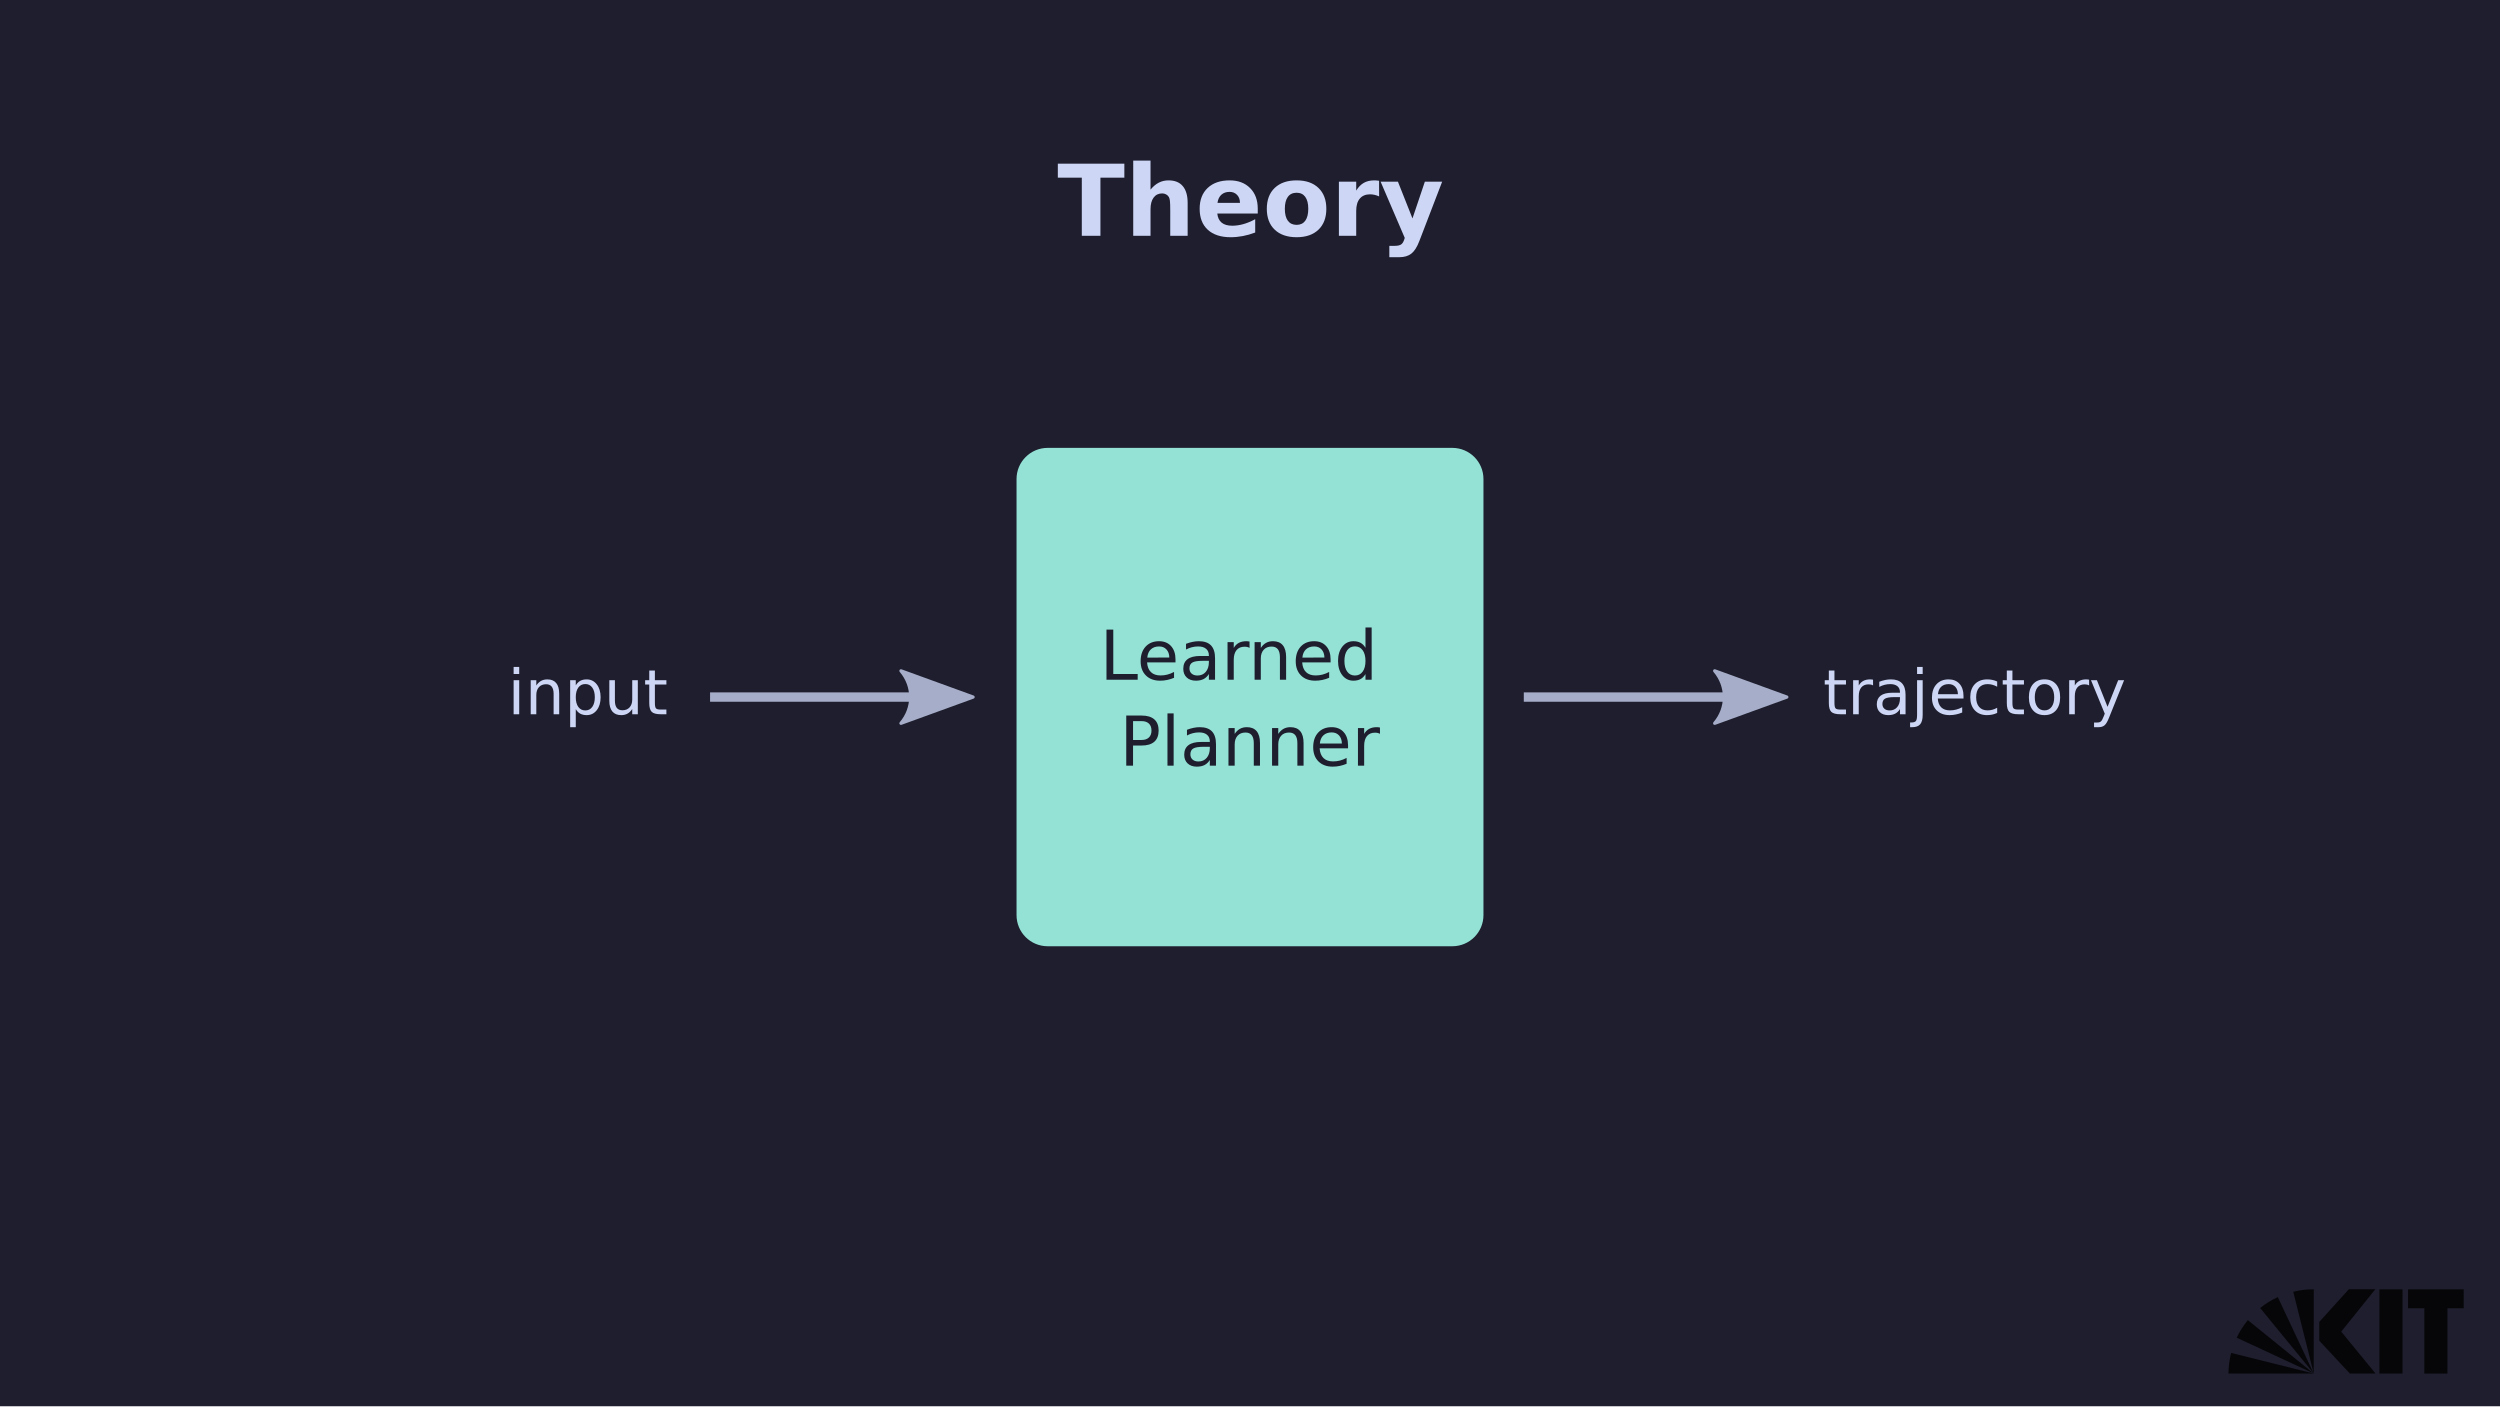
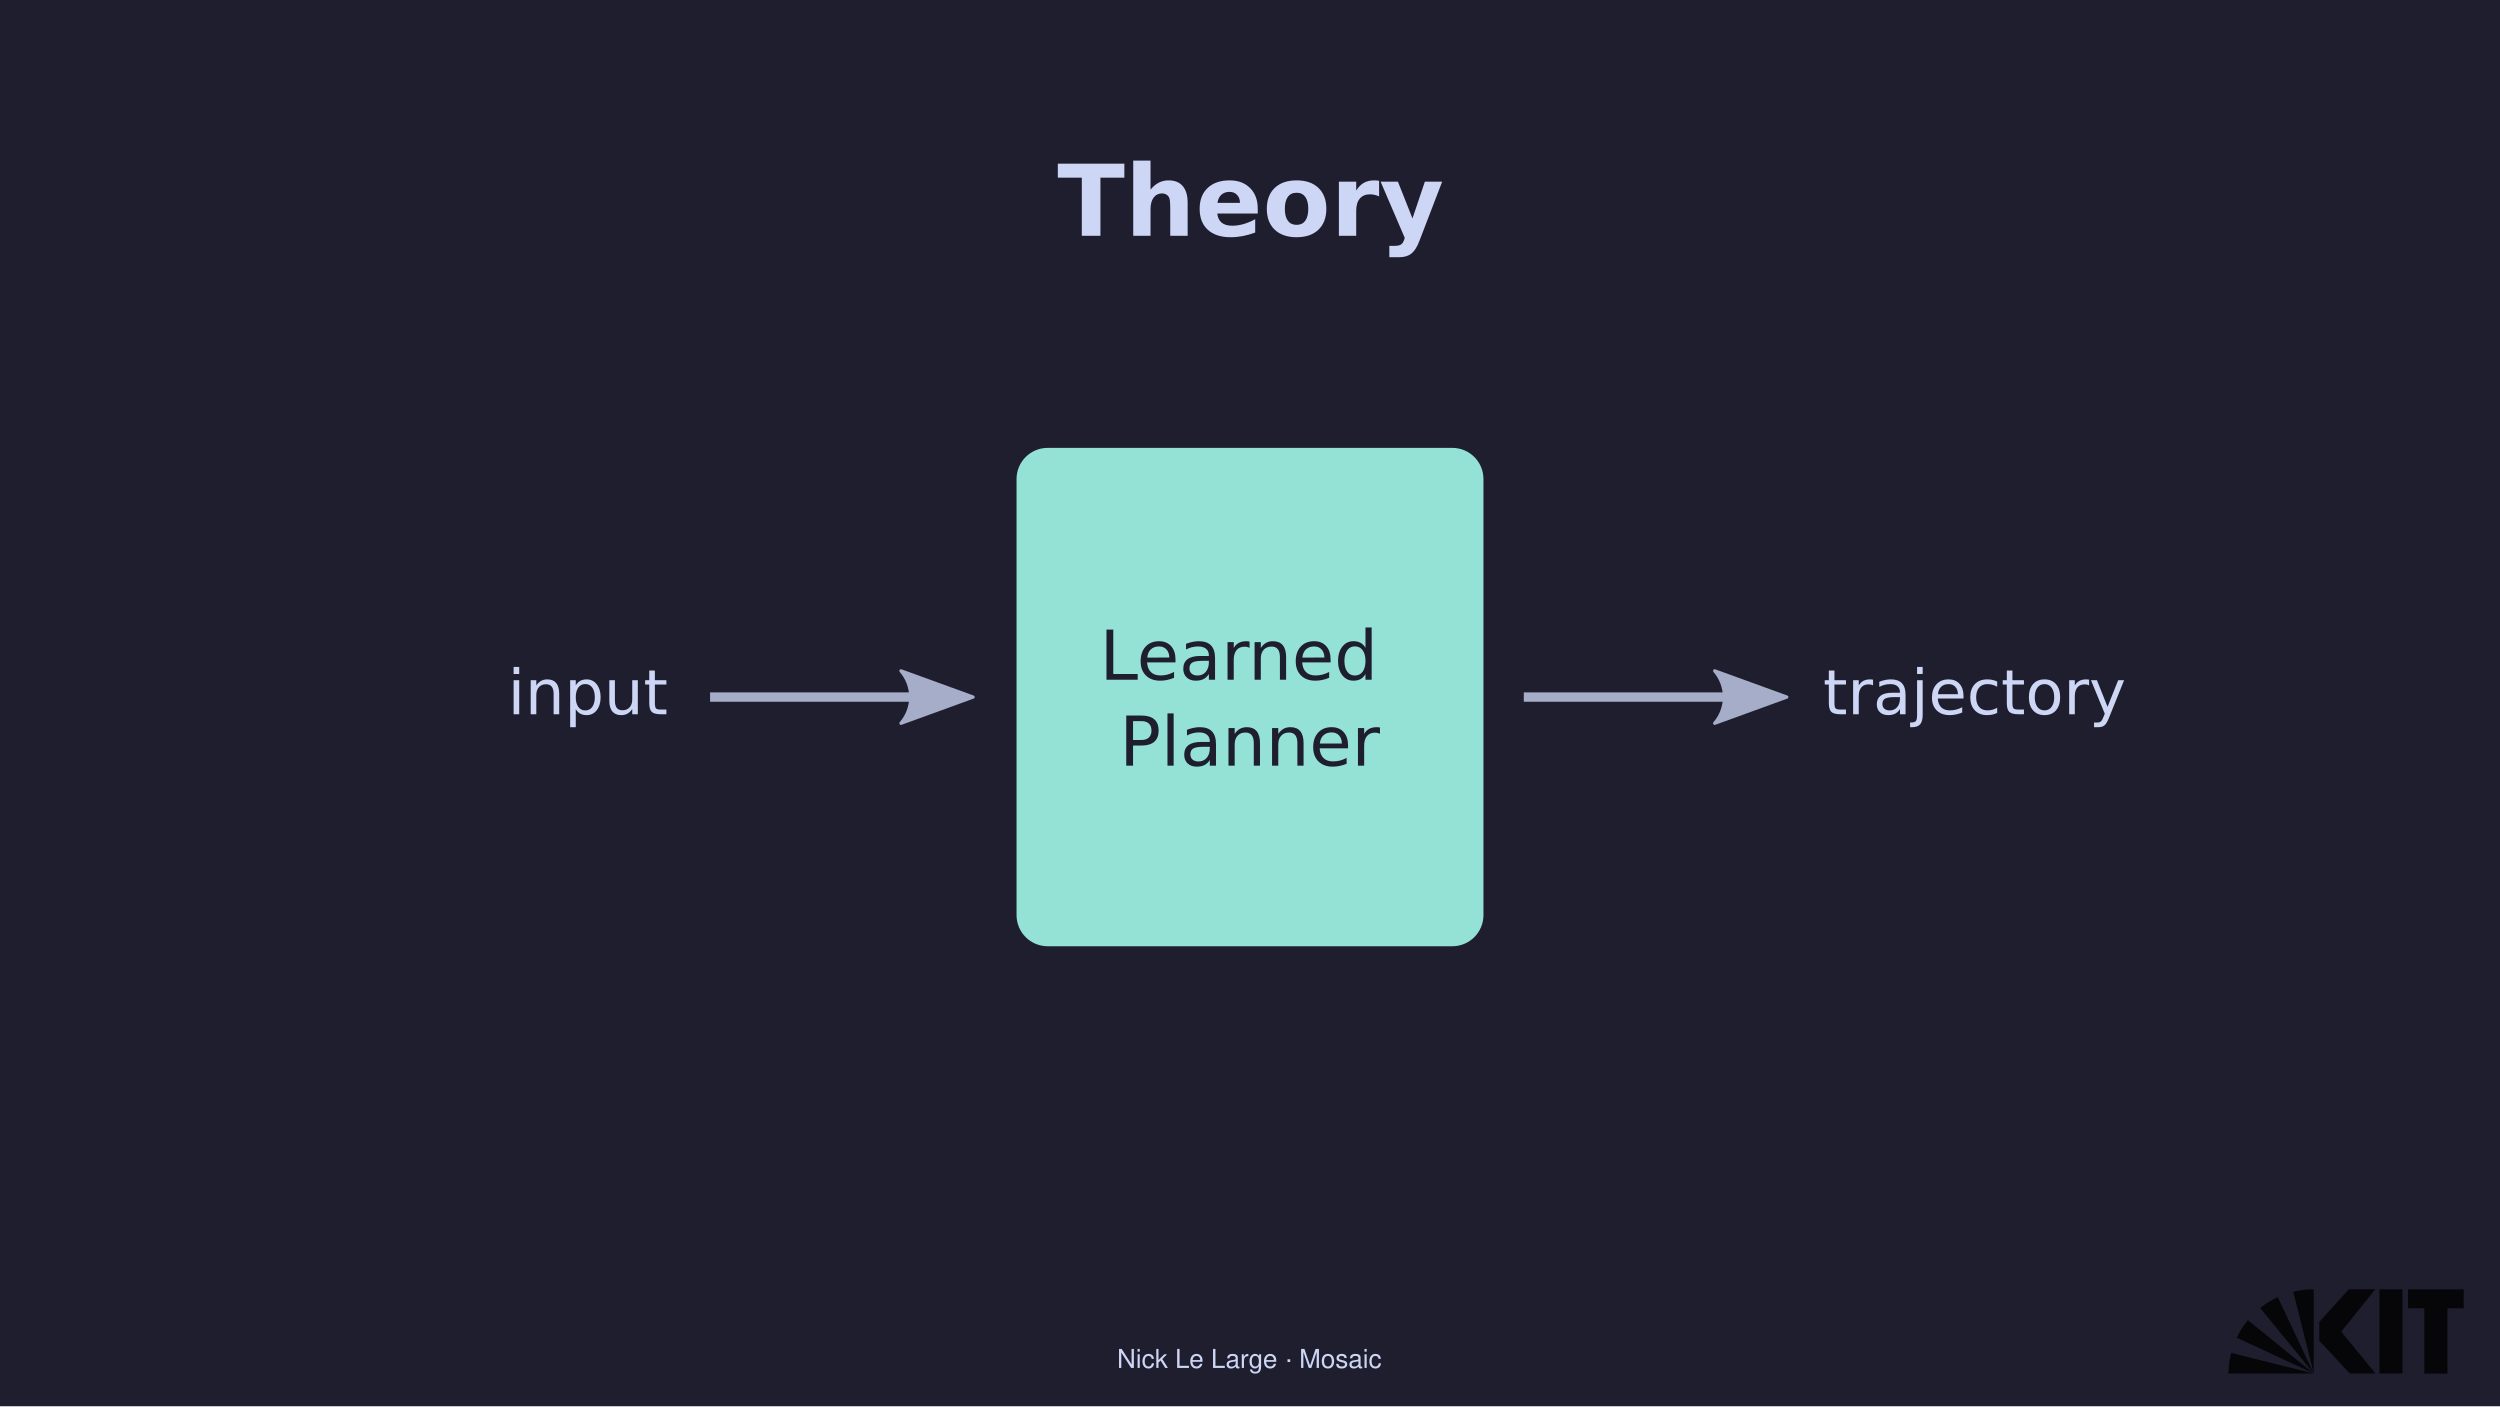
<svg xmlns="http://www.w3.org/2000/svg" xmlns:ns1="urn:inkflow" ns1:parent="base" viewBox="0 0 1920 1080" width="1920" height="1080" font-family="DejaVu Sans" version="2.0" id="svg12" standalone="no">
-   <g ns1:layout-src="base" ns1:layout-hash="97dbf13f" id="g5">
-     <rect width="1920" height="1080" id="rect1" class="inkflow-fill-bg" />
-     <g class="kit-logo-mark" opacity="0.8" transform="translate(1709.592,985.4718) scale(0.1854084)" id="kit-logo">
-       <path d="m984.51,25.416-230.514,0,0,78.511,67.398,0,0,270.666,95.719,0,0-270.666,67.397,0,0-78.511zm-253.458,348.819h-95.719v-348.819h95.719v348.819zm-111.852,0-106.474,0-126.55-135.871,0-77.794,122.606-135.513,109.701,0-141.248,175.665,141.965,173.513z" fill-rule="evenodd" id="path1" />
-       <path d="M90.416,153.041c-18.284,22.227-34.057,46.605-46.247,72.775l319.064,148.418-272.817-221.193z" fill-rule="evenodd" id="path2" />
-       <path d="M363.233,374.235,214.456,57.681c-26.529,12.189-50.907,27.246-73.134,45.171l221.91,271.383z" fill-rule="evenodd" id="path3" />
-       <path d="m363.233,374.235,0.358-348.819h-2.868c-28.322,0-55.926,3.585-82.455,10.038l84.964,338.781z" fill-rule="evenodd" id="path4" />
-       <path d="M21.226,288.912c-7.17,27.246-10.755,55.926-11.113,85.322h353.121l-342.007-85.322z" fill-rule="evenodd" id="path5" />
+   <g ns1:layout-src="base" ns1:layout-hash="591ef767">
+     <defs />
+     <g id="g5">
+       <rect width="1920" height="1080" id="rect1" class="inkflow-fill-bg" />
+       <g class="kit-logo-mark" opacity="0.8" transform="translate(1709.592,985.4718) scale(0.1854084)" id="kit-logo">
+         <path d="m984.51,25.416-230.514,0,0,78.511,67.398,0,0,270.666,95.719,0,0-270.666,67.397,0,0-78.511zm-253.458,348.819h-95.719v-348.819h95.719v348.819zm-111.852,0-106.474,0-126.55-135.871,0-77.794,122.606-135.513,109.701,0-141.248,175.665,141.965,173.513z" fill-rule="evenodd" id="path1" />
+         <path d="M90.416,153.041c-18.284,22.227-34.057,46.605-46.247,72.775l319.064,148.418-272.817-221.193z" fill-rule="evenodd" id="path2" />
+         <path d="M363.233,374.235,214.456,57.681c-26.529,12.189-50.907,27.246-73.134,45.171l221.91,271.383z" fill-rule="evenodd" id="path3" />
+         <path d="m363.233,374.235,0.358-348.819h-2.868c-28.322,0-55.926,3.585-82.455,10.038l84.964,338.781z" fill-rule="evenodd" id="path4" />
+         <path d="M21.226,288.912c-7.17,27.246-10.755,55.926-11.113,85.322h353.121l-342.007-85.322z" fill-rule="evenodd" id="path5" />
+       </g>
+       <text xml:space="preserve" x="857.89" y="1050.565" id="text1" style="font-style:normal;font-variant:normal;font-weight:normal;font-stretch:normal;font-size:20px;line-height:1.25;font-family:'Nimbus Sans', Helvetica, Arial-Unicode, Arial, Sans-serif;-inkscape-font-specification:'Nimbus Sans, Helvetica, Arial-Unicode, Arial, Sans-serif';direction:ltr;fill:#cdd6f4">
+         <tspan id="tspan1" x="857.89" y="1050.565">Nick Le Large · Mosaic</tspan>
+       </text>
    </g>
  </g>
  <defs id="defs1">
    <marker id="tip" viewBox="0 0 12 12" refX="10" refY="6" markerWidth="7" markerHeight="7" orient="auto-start-reverse">
      <path d="M 0 1 L 11 6 L 0 11 z" id="path6" class="inkflow-fill-text-muted" />
    </marker>
    <marker style="overflow:visible" id="ConcaveTriangle-9" refX="0" refY="0" orient="auto-start-reverse" markerWidth="1" markerHeight="1" viewBox="0 0 1 1" preserveAspectRatio="xMidYMid">
      <path transform="scale(0.7)" d="M -2,-4 9,0 -2,4 c 2,-2.33 2,-5.66 0,-8 z" style="fill:context-stroke;fill-rule:evenodd;stroke:context-stroke;stroke-width:0.5;stroke-linecap:round;stroke-linejoin:round" id="path7-0" />
    </marker>
    <marker id="ConcaveTriangle-1" style="overflow:visible" refX="0" refY="0" orient="auto-start-reverse" markerWidth="1" markerHeight="1" viewBox="0 0 1 1" preserveAspectRatio="xMidYMid">
      <path d="M -2,-4 9,0 -2,4 c 2,-2.33 2,-5.66 0,-8 z" style="fill:context-stroke;fill-rule:evenodd;stroke:none" transform="scale(0.7)" id="path1-5" />
+     </marker>
+     <marker style="overflow:visible" id="ConcaveTriangle" refX="0" refY="0" orient="auto-start-reverse" markerWidth="1" markerHeight="1" viewBox="0 0 1 1" preserveAspectRatio="xMidYMid">
+       <path transform="scale(0.7)" d="M -2,-4 9,0 -2,4 c 2,-2.33 2,-5.66 0,-8 z" style="fill:context-stroke;fill-rule:evenodd;stroke:context-stroke;stroke-width:0.5;stroke-linecap:round;stroke-linejoin:round" id="path7" />
    </marker>
    <style id="inkflow-preview">.inkflow-fill-bg { fill: #1e1e2e; }
.inkflow-stroke-bg { stroke: #1e1e2e; }
.inkflow-fill-surface { fill: #313244; }
.inkflow-stroke-surface { stroke: #313244; }
.inkflow-fill-border { fill: #585b70; }
.inkflow-stroke-border { stroke: #585b70; }
.inkflow-fill-text { fill: #cdd6f4; }
.inkflow-stroke-text { stroke: #cdd6f4; }
.inkflow-fill-text-muted { fill: #a6adc8; }
.inkflow-stroke-text-muted { stroke: #a6adc8; }
.inkflow-fill-accent { fill: #cba6f7; }
.inkflow-stroke-accent { stroke: #cba6f7; }
.inkflow-fill-accent-fg { fill: #11111b; }
.inkflow-stroke-accent-fg { stroke: #11111b; }
.inkflow-fill-code-bg { fill: #181825; }
.inkflow-stroke-code-bg { stroke: #181825; }
.inkflow-fill-code-text { fill: #cdd6f4; }
.inkflow-stroke-code-text { stroke: #cdd6f4; }
.inkflow-fill-red { fill: #f38ba8; }
.inkflow-stroke-red { stroke: #f38ba8; }
.inkflow-fill-orange { fill: #fab387; }
.inkflow-stroke-orange { stroke: #fab387; }
.inkflow-fill-yellow { fill: #f9e2af; }
.inkflow-stroke-yellow { stroke: #f9e2af; }
.inkflow-fill-green { fill: #a6e3a1; }
.inkflow-stroke-green { stroke: #a6e3a1; }
.inkflow-fill-teal { fill: #94e2d5; }
.inkflow-stroke-teal { stroke: #94e2d5; }
.inkflow-fill-blue { fill: #89b4fa; }
.inkflow-stroke-blue { stroke: #89b4fa; }
.inkflow-fill-purple { fill: #cba6f7; }
.inkflow-stroke-purple { stroke: #cba6f7; }
.inkflow-fill-pink { fill: #f5c2e7; }
.inkflow-stroke-pink { stroke: #f5c2e7; }
.inkflow-fill-grey { fill: #6c7086; }
.inkflow-stroke-grey { stroke: #6c7086; }</style>
-     <marker style="overflow:visible" id="ConcaveTriangle" refX="0" refY="0" orient="auto-start-reverse" markerWidth="1" markerHeight="1" viewBox="0 0 1 1" preserveAspectRatio="xMidYMid">
-       <path transform="scale(0.7)" d="M -2,-4 9,0 -2,4 c 2,-2.33 2,-5.66 0,-8 z" style="fill:context-stroke;fill-rule:evenodd;stroke:context-stroke;stroke-width:0.5;stroke-linecap:round;stroke-linejoin:round" id="path7" />
-     </marker>
  </defs>
  <g id="main" transform="matrix(1.183054,0,0,1.183054,-228.8757,20.67134)">
    <g id="g8" transform="translate(396.8748,45.65483)">
      <path d="M 257.538,389.385 H 389.979" stroke-width="7.561" marker-end="url(#tip)" id="a-input" style="stroke-width:6.077;stroke-dasharray:none;marker-end:url(#ConcaveTriangle-9)" class="inkflow-stroke-text-muted" />
      <text x="126.204" y="400.534" font-size="40.413px" id="input" style="stroke-width:1.263" class="inkflow-fill-text-muted inkflow-fill-text inkflow-fill-code-text">input</text>
    </g>
    <g id="pipeline" transform="matrix(0.7185111,0,0,0.7185111,556.2276,47.0435)">
      <g id="learned" transform="translate(-579.7631,200)">
        <rect x="993.309" y="114.864" width="421.861" height="450.273" rx="28.124" id="rect2" style="stroke-width:2.568" class="inkflow-fill-teal" />
        <text x="1204.012" y="324.33" font-size="62.133px" text-anchor="middle" id="text2" style="stroke-width:2.219" class="inkflow-fill-bg">
          <tspan id="tspan12" x="1204.012" y="324.33" style="stroke-width:2.219">Learned</tspan>
          <tspan id="tspan13" x="1204.012" y="401.996" style="stroke-width:2.219">Planner</tspan>
        </text>
      </g>
    </g>
    <g id="g-trajectory" transform="matrix(0.7185111,0,0,0.7185111,182.4706,47.0435)">
      <text x="1662.414" y="555.517" font-size="56.245px" id="trajectory" style="stroke-width:1.758" class="inkflow-fill-text-muted inkflow-fill-text inkflow-fill-code-text">trajectory</text>
      <path d="m 1392.027,540 h 184.326" stroke-width="7.561" marker-end="url(#tip)" id="a-trajectory" style="stroke-width:8.458;stroke-dasharray:none;marker-end:url(#ConcaveTriangle-9)" class="inkflow-stroke-text-muted" />
    </g>
-     <text x="879.861" y="135.616" font-size="64.28px" font-weight="700" id="text1" style="fill:#cdd6f4;stroke-width:1.461" class="inkflow-fill-text inkflow-fill-code-text">
+     <text x="879.861" y="135.616" font-size="64.28px" font-weight="700" id="text1" style="stroke-width: 1.461" class="inkflow-fill-text inkflow-fill-code-text">
      <tspan id="tspan15" x="879.861" y="135.616" style="stroke-width:1.461">Theory</tspan>
    </text>
  </g>
</svg>
